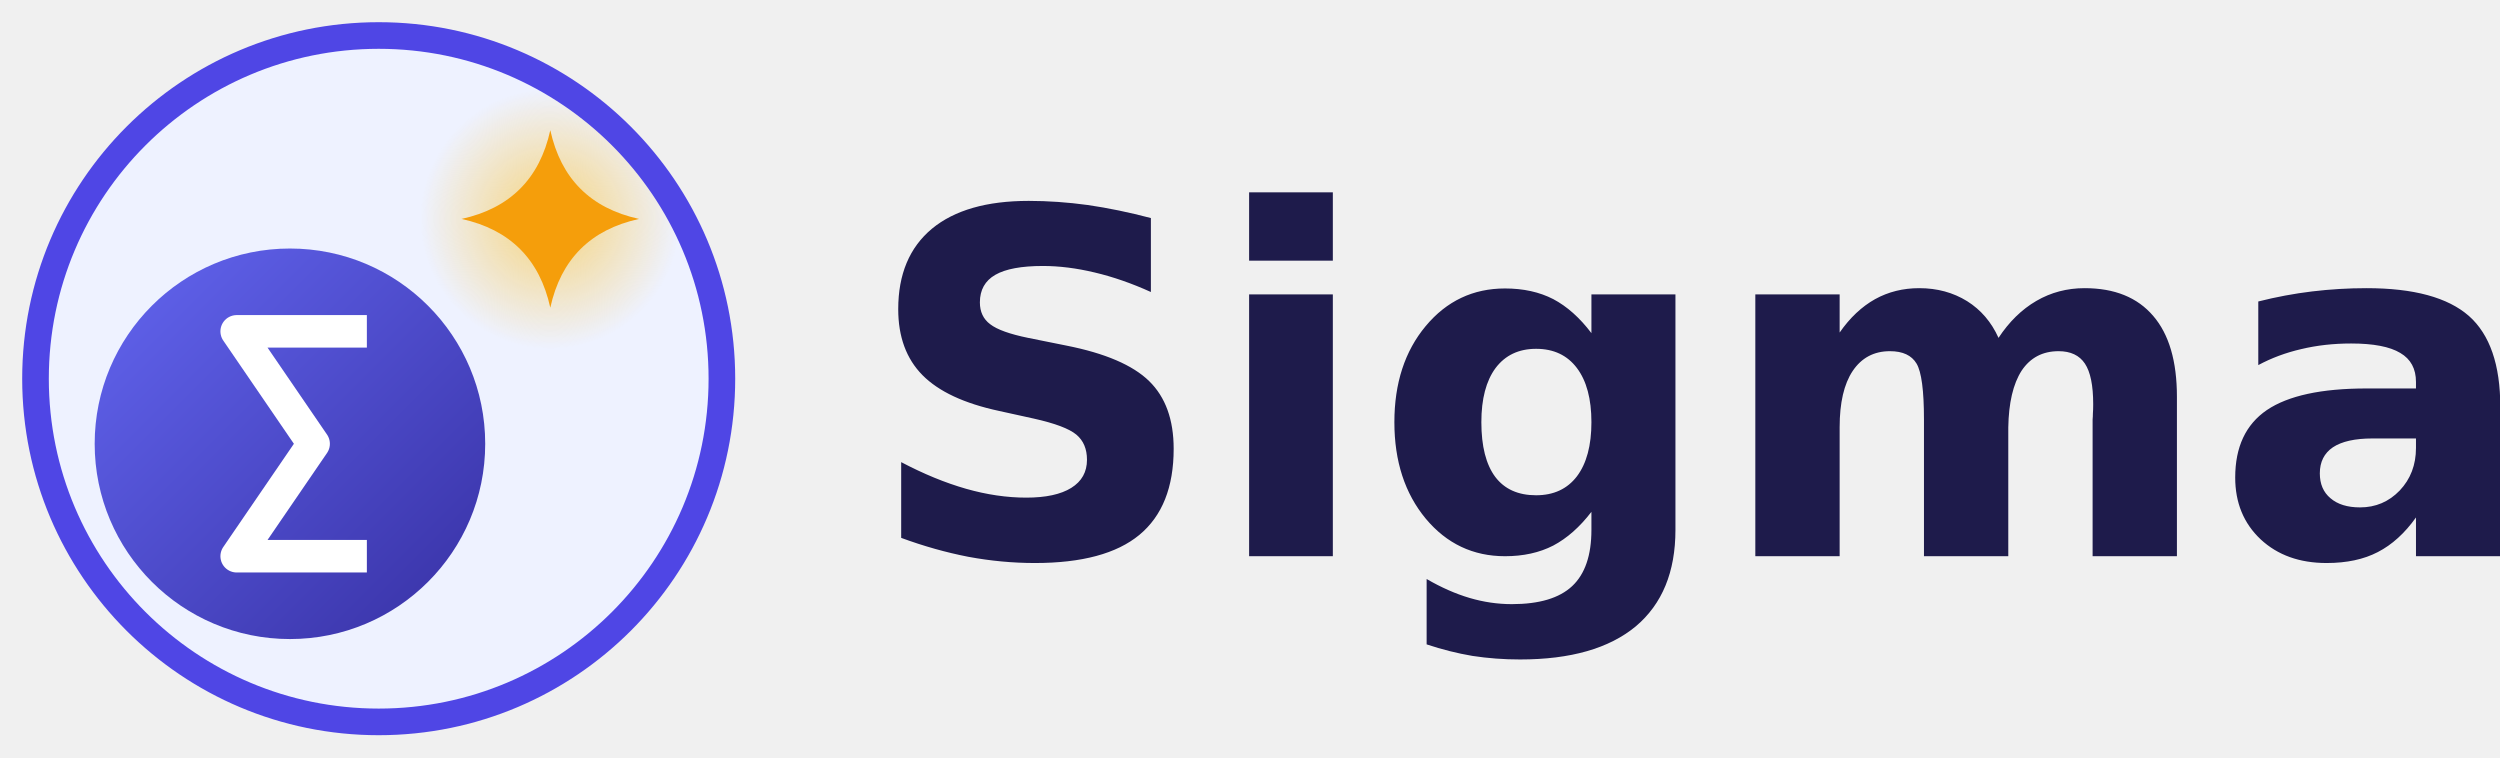
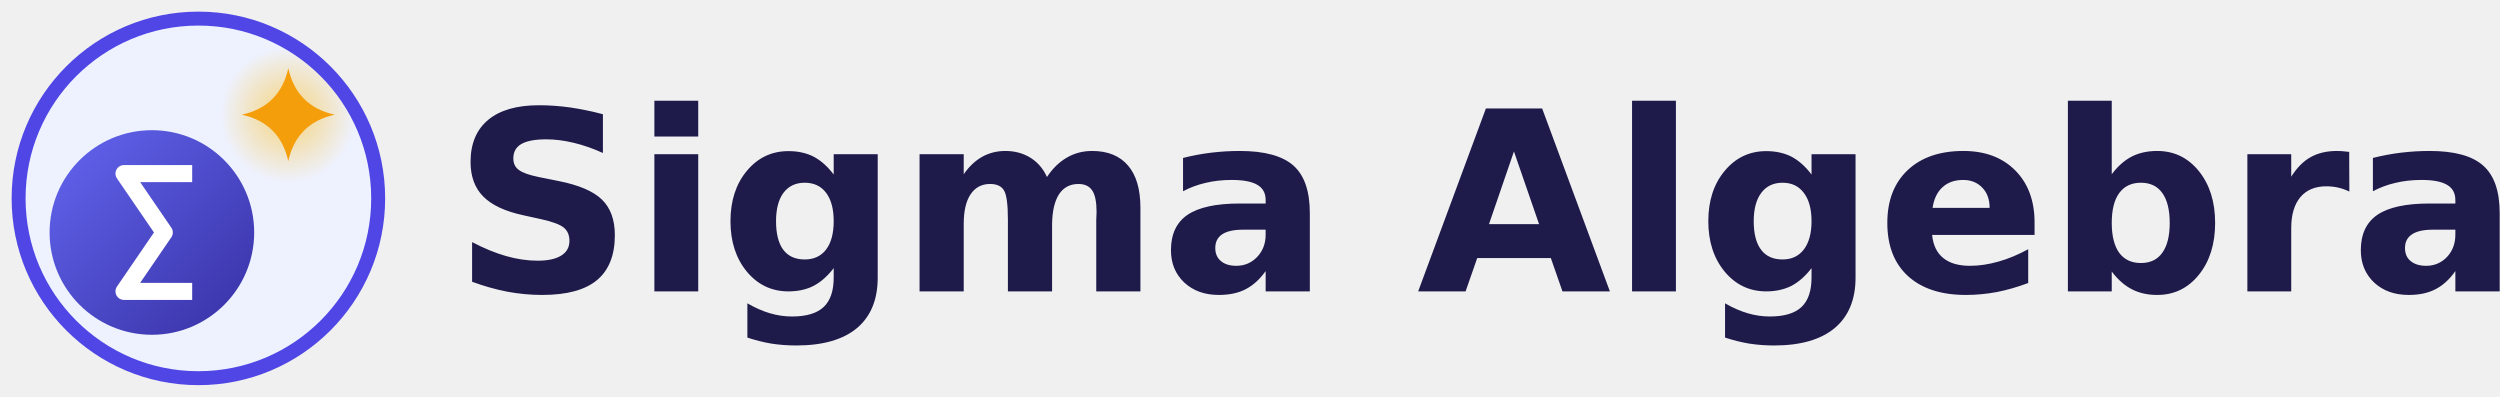
- <svg xmlns="http://www.w3.org/2000/svg" viewBox="0 0 845 256" role="img" aria-label="Sigma">
+ <svg xmlns="http://www.w3.org/2000/svg" viewBox="0 0 1613 256" role="img" aria-label="Sigma Algebra">
  <defs>
    <linearGradient id="aw" x1="0" y1="0" x2="1" y2="1">
      <stop offset="0" stop-color="#6366f1" />
      <stop offset="1" stop-color="#3730a3" />
    </linearGradient>
    <radialGradient id="hw">
      <stop offset="0" stop-color="#fbbf24" stop-opacity=".6" />
      <stop offset="1" stop-color="#fbbf24" stop-opacity="0" />
    </radialGradient>
  </defs>
  <circle cx="128" cy="128" r="116" fill="#eef2ff" stroke="#4f46e5" stroke-width="9" />
  <circle cx="98" cy="150" r="66" fill="url(#aw)" />
  <polyline points="124,112 80,112 106,150 80,188 124,188" fill="none" stroke="#fff" stroke-width="11" stroke-linejoin="round" stroke-linecap="butt" />
  <clipPath id="cw">
    <circle cx="128" cy="128" r="111.5" />
  </clipPath>
  <circle cx="186" cy="74" r="44" fill="url(#hw)" clip-path="url(#cw)" />
  <path d="M186.0 44.0Q191.4 68.6 216.0 74.0Q191.4 79.4 186.0 104.0Q180.6 79.4 156.0 74.0Q180.6 68.6 186.0 44.0Z" fill="#f59e0b" />
  <g transform="translate(292 188)">
-     <path d="M97.0 -114.3L97.0 -89.3Q87.3 -93.7 78.0 -95.9Q68.8 -98.1 60.5 -98.1Q49.6 -98.1 44.4 -95.1Q39.2 -92.1 39.2 -85.8Q39.2 -81.0 42.7 -78.4Q46.2 -75.7 55.5 -73.8L68.4 -71.2Q88.1 -67.3 96.4 -59.2Q104.7 -51.1 104.7 -36.3Q104.7 -16.8 93.1 -7.2Q81.6 2.3 57.8 2.3Q46.6 2.3 35.3 0.2Q24.0 -2.0 12.6 -6.2L12.6 -31.8Q24.0 -25.8 34.5 -22.8Q45.0 -19.8 54.9 -19.8Q64.8 -19.8 70.1 -23.1Q75.4 -26.4 75.4 -32.6Q75.4 -38.1 71.8 -41.1Q68.2 -44.1 57.5 -46.5L45.7 -49.1Q28.0 -52.9 19.8 -61.2Q11.6 -69.5 11.6 -83.5Q11.6 -101.2 23.0 -110.7Q34.4 -120.1 55.7 -120.1Q65.5 -120.1 75.7 -118.7Q86.0 -117.2 97.0 -114.3ZM130.2 -88.5L158.5 -88.5L158.5 -0.0L130.2 -0.0L130.2 -88.5ZM130.2 -123.0L158.5 -123.0L158.5 -99.9L130.2 -99.9L130.2 -123.0ZM245.9 -15.0Q240.0 -7.3 233.0 -3.6Q226.0 -0.0 216.7 -0.0Q200.5 -0.0 189.9 -12.7Q179.3 -25.5 179.3 -45.3Q179.3 -65.1 189.9 -77.8Q200.5 -90.5 216.7 -90.5Q226.0 -90.5 233.0 -86.9Q240.0 -83.2 245.9 -75.4L245.9 -88.5L274.3 -88.5L274.3 -8.9Q274.3 12.4 260.9 23.7Q247.4 34.9 221.8 34.9Q213.5 34.9 205.7 33.7Q198.0 32.4 190.2 29.8L190.2 7.7Q197.6 12.0 204.7 14.1Q211.8 16.2 219.0 16.2Q232.9 16.2 239.4 10.1Q245.9 4.0 245.9 -8.9L245.9 -15.0ZM227.2 -70.1Q218.4 -70.1 213.5 -63.6Q208.7 -57.1 208.7 -45.3Q208.7 -33.1 213.4 -26.8Q218.1 -20.6 227.2 -20.6Q236.1 -20.6 241.0 -27.0Q245.9 -33.5 245.9 -45.3Q245.9 -57.1 241.0 -63.6Q236.1 -70.1 227.2 -70.1ZM383.5 -73.8Q388.9 -82.0 396.3 -86.3Q403.7 -90.6 412.6 -90.6Q427.8 -90.6 435.8 -81.2Q443.8 -71.9 443.8 -53.9L443.8 -0.0L415.3 -0.0L415.3 -46.2Q415.4 -47.2 415.4 -48.3Q415.5 -49.4 415.5 -51.4Q415.5 -60.9 412.7 -65.1Q409.9 -69.3 403.8 -69.3Q395.7 -69.3 391.3 -62.7Q387.0 -56.0 386.8 -43.5L386.8 -0.0L358.3 -0.0L358.3 -46.2Q358.3 -60.9 355.8 -65.1Q353.3 -69.3 346.8 -69.3Q338.7 -69.3 334.2 -62.6Q329.8 -56.0 329.8 -43.6L329.8 -0.0L301.3 -0.0L301.3 -88.5L329.8 -88.5L329.8 -75.6Q335.0 -83.1 341.8 -86.9Q348.5 -90.6 356.7 -90.6Q365.8 -90.6 372.9 -86.2Q379.9 -81.8 383.5 -73.8ZM509.9 -39.8Q501.0 -39.8 496.5 -36.8Q492.1 -33.8 492.1 -28.0Q492.1 -22.6 495.7 -19.6Q499.3 -16.5 505.7 -16.5Q513.6 -16.5 519.1 -22.2Q524.6 -28.0 524.6 -36.6L524.6 -39.8L509.9 -39.8ZM553.1 -50.5L553.1 -0.0L524.6 -0.0L524.6 -13.1Q518.9 -5.1 511.7 -1.4Q504.6 2.3 494.4 2.3Q480.7 2.3 472.1 -5.7Q463.5 -13.8 463.5 -26.6Q463.5 -42.1 474.2 -49.4Q485.0 -56.7 507.9 -56.7L524.6 -56.7L524.6 -58.9Q524.6 -65.6 519.3 -68.7Q514.0 -71.9 502.7 -71.9Q493.7 -71.9 485.8 -70.0Q478.0 -68.2 471.3 -64.6L471.3 -86.1Q480.4 -88.4 489.5 -89.5Q498.7 -90.6 507.9 -90.6Q531.8 -90.6 542.5 -81.2Q553.1 -71.8 553.1 -50.5Z" fill="#1e1b4b" />
+     <path d="M97.0 -114.3L97.0 -89.3Q87.3 -93.7 78.0 -95.9Q68.8 -98.1 60.5 -98.1Q49.6 -98.1 44.4 -95.1Q39.2 -92.1 39.2 -85.8Q39.2 -81.0 42.7 -78.4Q46.2 -75.7 55.5 -73.8L68.4 -71.2Q88.1 -67.3 96.4 -59.2Q104.7 -51.1 104.7 -36.3Q104.7 -16.8 93.1 -7.2Q81.6 2.3 57.8 2.3Q46.6 2.3 35.3 0.2Q24.0 -2.0 12.6 -6.2L12.6 -31.8Q24.0 -25.8 34.5 -22.8Q45.0 -19.8 54.9 -19.8Q64.8 -19.8 70.1 -23.1Q75.4 -26.4 75.4 -32.6Q75.4 -38.1 71.8 -41.1Q68.2 -44.1 57.5 -46.5L45.7 -49.1Q28.0 -52.9 19.8 -61.2Q11.6 -69.5 11.6 -83.5Q11.6 -101.2 23.0 -110.7Q34.4 -120.1 55.7 -120.1Q65.5 -120.1 75.7 -118.7Q86.0 -117.2 97.0 -114.3ZM130.2 -88.5L158.5 -88.5L158.5 -0.0L130.2 -0.0L130.2 -88.5ZM130.2 -123.0L158.5 -123.0L158.5 -99.9L130.2 -99.9L130.2 -123.0ZM245.9 -15.0Q240.0 -7.3 233.0 -3.6Q226.0 -0.0 216.7 -0.0Q200.5 -0.0 189.9 -12.7Q179.3 -25.5 179.3 -45.3Q179.3 -65.1 189.9 -77.8Q200.5 -90.5 216.7 -90.5Q226.0 -90.5 233.0 -86.9Q240.0 -83.2 245.9 -75.4L245.9 -88.5L274.3 -88.5L274.3 -8.9Q274.3 12.4 260.9 23.7Q247.4 34.9 221.8 34.9Q213.5 34.9 205.7 33.7Q198.0 32.4 190.2 29.8L190.2 7.7Q197.6 12.0 204.7 14.1Q211.8 16.2 219.0 16.2Q232.9 16.2 239.4 10.1Q245.9 4.0 245.9 -8.9L245.9 -15.0ZM227.2 -70.1Q218.4 -70.1 213.5 -63.6Q208.7 -57.1 208.7 -45.3Q208.7 -33.1 213.4 -26.8Q218.1 -20.6 227.2 -20.6Q236.1 -20.6 241.0 -27.0Q245.9 -33.5 245.9 -45.3Q245.9 -57.1 241.0 -63.6Q236.1 -70.1 227.2 -70.1ZM383.5 -73.8Q388.9 -82.0 396.3 -86.3Q403.7 -90.6 412.6 -90.6Q427.8 -90.6 435.8 -81.2Q443.8 -71.9 443.8 -53.9L443.8 -0.0L415.3 -0.0L415.3 -46.2Q415.4 -47.2 415.4 -48.3Q415.5 -49.4 415.5 -51.4Q415.5 -60.9 412.7 -65.1Q409.9 -69.3 403.8 -69.3Q395.7 -69.3 391.3 -62.7Q387.0 -56.0 386.8 -43.5L386.8 -0.0L358.3 -0.0L358.3 -46.2Q358.3 -60.9 355.8 -65.1Q353.3 -69.3 346.8 -69.3Q338.7 -69.3 334.2 -62.6Q329.8 -56.0 329.8 -43.6L329.8 -0.0L301.3 -0.0L301.3 -88.5L329.8 -88.5L329.8 -75.6Q335.0 -83.1 341.8 -86.9Q348.5 -90.6 356.7 -90.6Q365.8 -90.6 372.9 -86.2Q379.9 -81.8 383.5 -73.8ZM509.9 -39.8Q501.0 -39.8 496.5 -36.8Q492.1 -33.8 492.1 -28.0Q492.1 -22.6 495.7 -19.6Q499.3 -16.5 505.7 -16.5Q513.6 -16.5 519.1 -22.2Q524.6 -28.0 524.6 -36.6L524.6 -39.8L509.9 -39.8ZM553.1 -50.5L553.1 -0.0L524.6 -0.0L524.6 -13.1Q518.9 -5.1 511.7 -1.4Q504.6 2.3 494.4 2.3Q480.7 2.3 472.1 -5.7Q463.5 -13.8 463.5 -26.6Q463.5 -42.1 474.2 -49.4Q485.0 -56.7 507.9 -56.7L524.6 -56.7L524.6 -58.9Q524.6 -65.6 519.3 -68.7Q514.0 -71.9 502.7 -71.9Q493.7 -71.9 485.8 -70.0Q478.0 -68.2 471.3 -64.6L471.3 -86.1Q480.4 -88.4 489.5 -89.5Q498.7 -90.6 507.9 -90.6Q531.8 -90.6 542.5 -81.2Q553.1 -71.8 553.1 -50.5ZM708.6 -21.5L661.1 -21.5L653.6 -0.0L623.0 -0.0L666.7 -118.0L703.0 -118.0L746.7 -0.0L716.1 -0.0L708.6 -21.5ZM668.7 -43.4L701.0 -43.4L684.8 -90.3L668.7 -43.4ZM761.0 -123.0L789.3 -123.0L789.3 -0.0L761.0 -0.0L761.0 -123.0ZM876.8 -15.0Q870.9 -7.3 863.9 -3.6Q856.8 -0.0 847.6 -0.0Q831.4 -0.0 820.8 -12.7Q810.2 -25.5 810.2 -45.3Q810.2 -65.1 820.8 -77.8Q831.4 -90.5 847.6 -90.5Q856.8 -90.5 863.9 -86.9Q870.9 -83.2 876.8 -75.4L876.8 -88.5L905.2 -88.5L905.2 -8.9Q905.2 12.4 891.7 23.7Q878.2 34.9 852.7 34.9Q844.4 34.9 836.6 33.7Q828.9 32.4 821.0 29.8L821.0 7.7Q828.4 12.0 835.6 14.1Q842.7 16.2 849.9 16.2Q863.8 16.2 870.3 10.1Q876.8 4.0 876.8 -8.9L876.8 -15.0ZM858.1 -70.1Q849.3 -70.1 844.4 -63.6Q839.5 -57.1 839.5 -45.3Q839.5 -33.1 844.3 -26.8Q849.0 -20.6 858.1 -20.6Q866.9 -20.6 871.8 -27.0Q876.8 -33.5 876.8 -45.3Q876.8 -57.1 871.8 -63.6Q866.9 -70.1 858.1 -70.1ZM1020.7 -44.5L1020.7 -36.4L954.6 -36.4Q955.6 -26.5 961.8 -21.5Q968.0 -16.5 979.0 -16.5Q987.9 -16.5 997.3 -19.2Q1006.7 -21.8 1016.6 -27.2L1016.6 -5.4Q1006.5 -1.6 996.5 0.4Q986.4 2.3 976.4 2.3Q952.4 2.3 939.0 -9.9Q925.7 -22.1 925.7 -44.2Q925.7 -65.8 938.8 -78.2Q951.9 -90.6 974.8 -90.6Q995.7 -90.6 1008.2 -78.1Q1020.7 -65.5 1020.7 -44.5ZM991.7 -53.9Q991.7 -62.0 987.0 -66.9Q982.2 -71.9 974.7 -71.9Q966.4 -71.9 961.3 -67.2Q956.2 -62.6 954.9 -53.9L991.7 -53.9ZM1089.3 -18.3Q1098.4 -18.3 1103.1 -24.9Q1107.9 -31.5 1107.9 -44.2Q1107.9 -56.8 1103.1 -63.5Q1098.4 -70.1 1089.3 -70.1Q1080.2 -70.1 1075.3 -63.4Q1070.5 -56.8 1070.5 -44.2Q1070.5 -31.6 1075.3 -24.9Q1080.2 -18.3 1089.3 -18.3ZM1070.5 -75.6Q1076.3 -83.3 1083.4 -87.0Q1090.5 -90.6 1099.8 -90.6Q1116.2 -90.6 1126.7 -77.6Q1137.2 -64.6 1137.2 -44.2Q1137.2 -23.7 1126.7 -10.7Q1116.2 2.3 1099.8 2.3Q1090.5 2.3 1083.4 -1.4Q1076.3 -5.1 1070.5 -12.8L1070.5 -0.0L1042.2 -0.0L1042.2 -123.0L1070.5 -123.0L1070.5 -75.6ZM1223.8 -64.4Q1220.1 -66.2 1216.4 -67.0Q1212.7 -67.8 1209.0 -67.8Q1198.1 -67.8 1192.2 -60.8Q1186.3 -53.8 1186.3 -40.8L1186.3 -0.0L1158.0 -0.0L1158.0 -88.5L1186.3 -88.5L1186.3 -74.0Q1191.8 -82.7 1198.8 -86.6Q1205.9 -90.6 1215.8 -90.6Q1217.2 -90.6 1218.9 -90.5Q1220.5 -90.4 1223.7 -90.0L1223.8 -64.4ZM1277.5 -39.8Q1268.7 -39.8 1264.2 -36.8Q1259.7 -33.8 1259.7 -28.0Q1259.7 -22.6 1263.3 -19.6Q1267.0 -16.5 1273.4 -16.5Q1281.3 -16.5 1286.8 -22.2Q1292.2 -28.0 1292.2 -36.6L1292.2 -39.8L1277.5 -39.8ZM1320.8 -50.5L1320.8 -0.0L1292.2 -0.0L1292.2 -13.1Q1286.6 -5.1 1279.4 -1.4Q1272.3 2.3 1262.1 2.3Q1248.4 2.3 1239.8 -5.7Q1231.2 -13.8 1231.2 -26.6Q1231.2 -42.1 1241.9 -49.4Q1252.6 -56.7 1275.6 -56.7L1292.2 -56.7L1292.2 -58.9Q1292.2 -65.6 1286.9 -68.7Q1281.6 -71.9 1270.4 -71.9Q1261.3 -71.9 1253.5 -70.0Q1245.7 -68.2 1239.0 -64.6L1239.0 -86.1Q1248.1 -88.4 1257.2 -89.5Q1266.4 -90.6 1275.6 -90.6Q1299.5 -90.6 1310.1 -81.2Q1320.8 -71.8 1320.8 -50.5Z" fill="#1e1b4b" />
  </g>
</svg>
